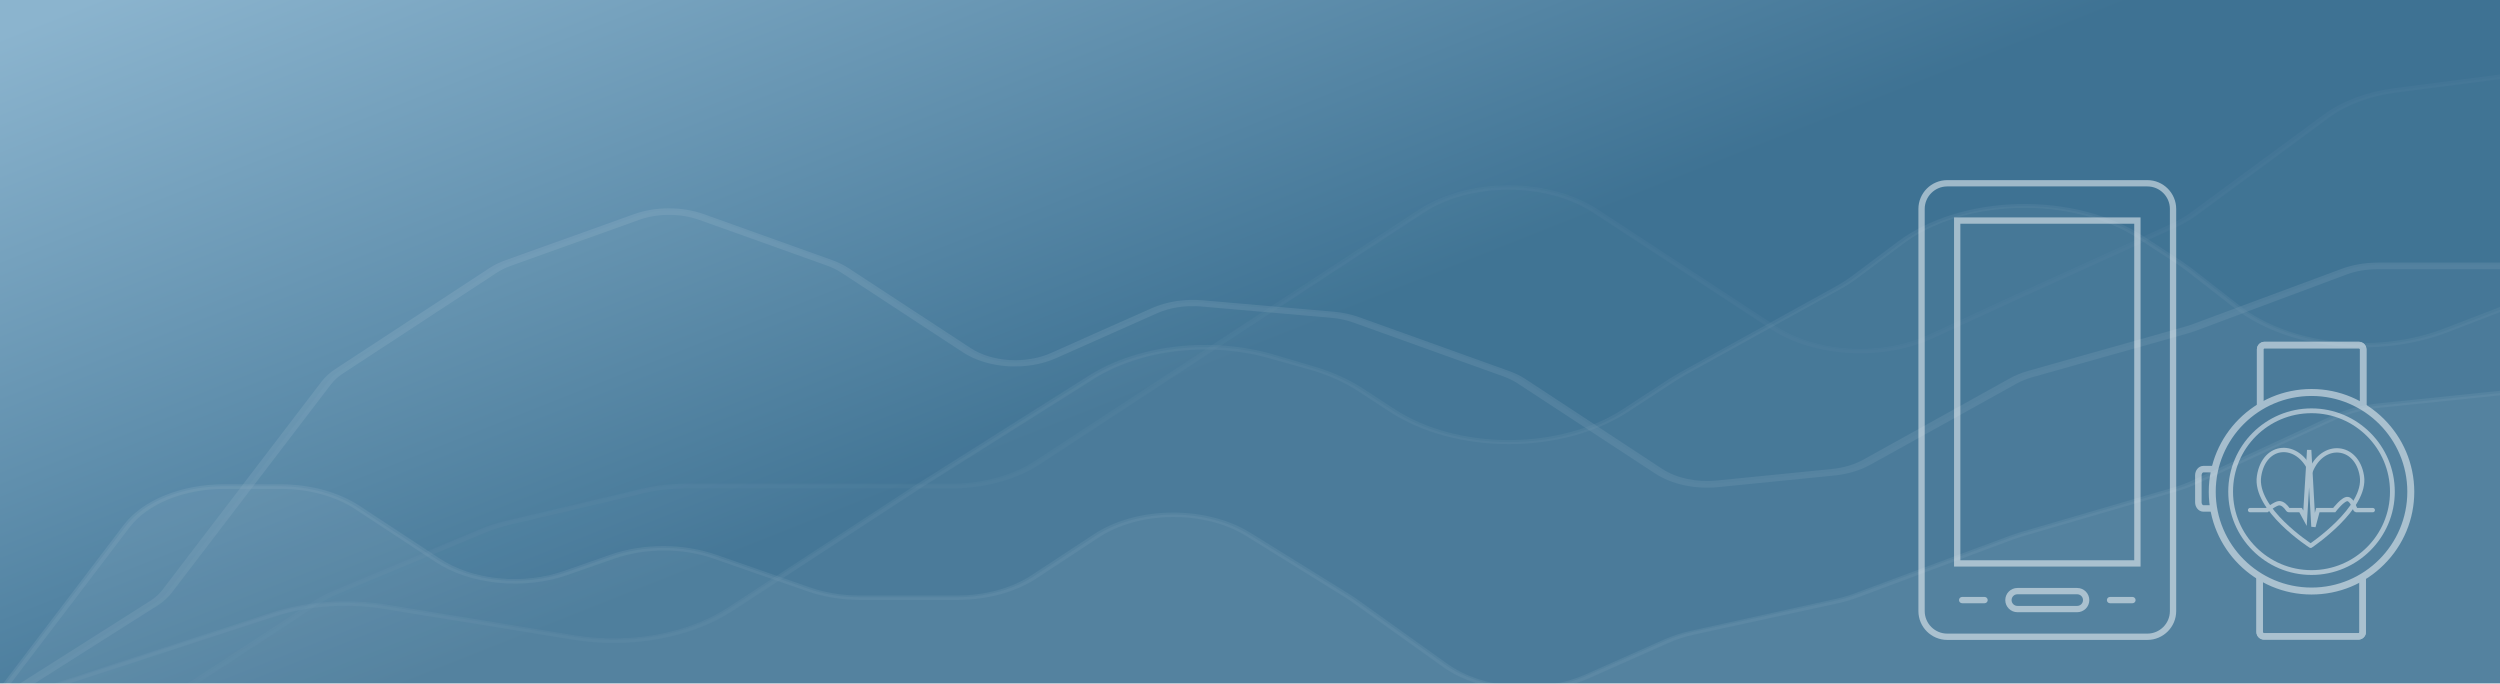
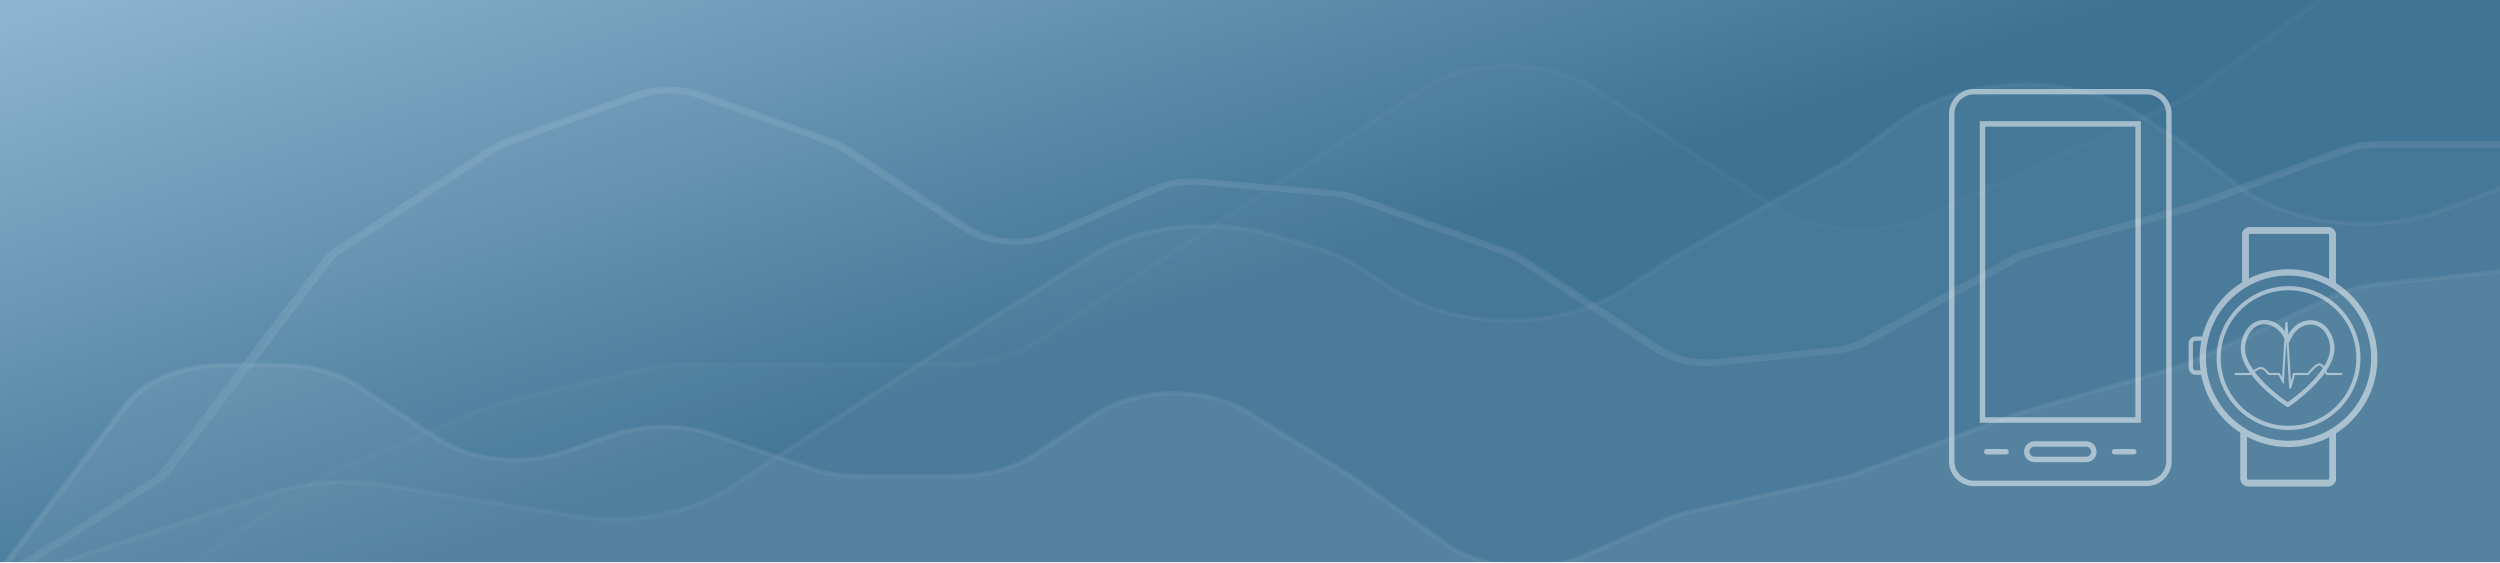
- <svg xmlns="http://www.w3.org/2000/svg" width="1152" height="315" viewBox="0 0 1152 315" fill="none">
-   <mask id="mask0" mask-type="alpha" maskUnits="userSpaceOnUse" x="0" y="0" width="1152" height="315">
-     <path fill-rule="evenodd" clip-rule="evenodd" d="M0 315L0 0L1152 0V315L0 315Z" fill="url(#paint0_linear)" />
+ <svg xmlns="http://www.w3.org/2000/svg" height="100%" width="100%" viewBox="0 0 1152 259" fill="none">
+   <mask id="mask0" mask-type="alpha" maskUnits="userSpaceOnUse">
+     <path fill-rule="evenodd" clip-rule="evenodd" d="M0 259L0 -56L1152 -56V259L0 259Z" fill="url(#paint0_linear)" />
  </mask>
  <g mask="url(#mask0)">
-     <path fill-rule="evenodd" clip-rule="evenodd" d="M0 315L0 0L1152 0V315L0 315Z" fill="url(#paint1_linear)" />
+     <path fill-rule="evenodd" clip-rule="evenodd" d="M0 259L0 0L1152 0V259L0 259Z" fill="url(#paint1_linear)" />
    <g opacity="0.25">
-       <path opacity="0.25" d="M1163 180L1096.56 186.874C1088.95 187.678 1081.72 189.614 1075.44 192.535L1011.15 222.255C1008.44 223.482 1005.55 224.532 1002.52 225.389L931.297 246.112L926.98 247.527L855.45 274.012C852.606 275.077 849.612 275.957 846.508 276.641L780.065 291.197C775.637 292.16 771.435 293.521 767.578 295.241L731.35 311.314C721.357 315.759 709.262 317.704 697.266 316.795C685.27 315.886 674.17 312.183 665.986 306.361L623.438 276.034L620.971 274.417L575.186 246.112C565.643 240.234 552.987 237.021 539.896 237.153C526.804 237.285 514.305 240.752 505.042 246.82L476.523 265.521C467.083 271.723 454.274 275.214 440.912 275.226H396.205C387.983 275.226 379.885 273.907 372.618 271.384L329.299 256.322C322.033 253.799 313.935 252.48 305.713 252.48C297.49 252.48 289.393 253.799 282.126 256.322L260.698 263.802C251.17 267.102 240.282 268.313 229.628 267.258C218.974 266.202 209.117 262.937 201.5 257.939L164.656 233.779C155.216 227.577 142.407 224.087 129.045 224.075H102.992C93.638 224.086 84.474 225.803 76.525 229.034C68.575 232.266 62.153 236.884 57.977 242.372L-6 326.275V375H1163V180Z" fill="white" />
-       <path opacity="0.15" d="M1163 138.549L1127.7 152.109C1112.22 158.05 1094.02 160.22 1076.31 158.234C1058.61 156.248 1042.57 150.233 1031.04 141.261L1009.3 124.387L1004.68 121.173L986.64 109.421C979.273 104.636 970.474 100.889 960.79 98.414C951.106 95.938 940.744 94.787 930.348 95.032C919.953 95.277 909.745 96.913 900.361 99.837C890.977 102.762 882.616 106.913 875.799 112.033L854.987 127.601C852.426 129.512 849.643 131.292 846.662 132.924L775.594 172.096L770.97 174.909L749.079 189.272C742.035 193.864 733.672 197.506 724.467 199.991C715.262 202.477 705.395 203.756 695.431 203.756C685.467 203.756 675.6 202.477 666.395 199.991C657.19 197.506 648.827 193.864 641.783 189.272L627.292 179.83C620.796 175.587 613.169 172.15 604.784 169.686L586.439 164.262C572.619 160.225 557.26 158.977 542.341 160.677C527.422 162.378 513.626 166.95 502.73 173.804L422.721 224.125L336.237 280.472C326.972 286.495 315.473 290.854 302.858 293.124C290.242 295.395 276.94 295.5 264.244 293.429L177.143 279.267C159.6 276.407 141.066 277.725 124.882 282.983L-6 325.57V378H1163V138.549Z" fill="white" />
-       <path opacity="0.2" d="M-5.513 327C-5.857 326.992 -6.187 326.909 -6.451 326.765C-6.714 326.62 -6.896 326.422 -6.967 326.202C-7.038 325.982 -6.994 325.753 -6.842 325.551C-6.69 325.349 -6.439 325.186 -6.129 325.088L124.646 282.431C141.144 277.046 160.047 275.69 177.941 278.608L264.97 292.794C277.396 294.789 290.399 294.661 302.728 292.423C315.056 290.186 326.296 285.913 335.364 280.017L421.777 223.576L501.721 173.172C512.805 166.143 526.87 161.454 542.088 159.713C557.306 157.973 572.974 159.262 587.055 163.413L605.385 168.846C613.938 171.359 621.716 174.871 628.336 179.209L642.816 188.666C656.755 197.715 675.61 202.795 695.264 202.795C714.918 202.795 733.773 197.715 747.713 188.666L769.74 174.279L774.515 171.462L845.524 132.225C848.447 130.621 851.176 128.872 853.688 126.994L874.483 111.4C881.439 106.165 889.97 101.922 899.546 98.934C909.121 95.946 919.536 94.277 930.142 94.032C940.748 93.786 951.317 94.969 961.192 97.507C971.068 100.045 980.038 103.884 987.543 108.784L1005.57 120.555L1010.19 123.875L1031.91 140.777C1043.2 149.605 1058.95 155.51 1076.31 157.428C1093.68 159.346 1111.53 157.152 1126.64 151.24L1161.91 137.658C1162.25 137.573 1162.63 137.57 1162.97 137.648C1163.31 137.727 1163.6 137.883 1163.79 138.088C1163.97 138.293 1164.04 138.534 1163.98 138.768C1163.92 139.003 1163.73 139.216 1163.45 139.368L1128.18 152.95C1112.42 159.072 1093.83 161.321 1075.76 159.293C1057.69 157.264 1041.32 151.091 1029.59 141.884L1007.88 124.982L1003.41 121.762L985.387 109.991C978.179 105.283 969.564 101.594 960.079 99.155C950.593 96.716 940.44 95.579 930.252 95.815C920.064 96.051 910.06 97.655 900.863 100.527C891.665 103.398 883.472 107.476 876.793 112.506L855.998 128.101C853.391 130.05 850.559 131.866 847.527 133.533L776.517 172.77L772.05 175.486L750.023 189.873C735.501 199.322 715.839 204.627 695.341 204.627C674.843 204.627 655.181 199.322 640.659 189.873L626.18 180.416C619.828 176.248 612.363 172.872 604.153 170.456L585.823 165.325C572.303 161.335 557.258 160.093 542.644 161.762C528.03 163.43 514.522 167.932 503.877 174.681L423.933 225.085L337.52 281.526C328.072 287.663 316.363 292.109 303.522 294.435C290.681 296.761 277.139 296.888 264.2 294.806L177.171 280.62C160.009 277.809 141.873 279.093 126.032 284.242L-4.743 326.899L-5.513 327Z" fill="white" />
-       <path opacity="0.1" d="M48.39 327H-6V324.981H48.39C55.634 324.988 62.809 324.056 69.499 322.237C76.19 320.418 82.265 317.749 87.372 314.384L144.227 277.142C147.221 275.198 150.527 273.472 154.088 271.995L221.421 243.836C225.051 242.316 228.927 241.064 232.977 240.102L295.841 225.266C302.209 223.738 308.936 222.952 315.718 222.944H438.057C445.301 222.951 452.475 222.019 459.166 220.2C465.857 218.381 471.931 215.712 477.039 212.347L653.922 96.584C664.867 89.441 679.688 85.43 695.138 85.43C710.589 85.43 725.409 89.441 736.354 96.584L818.17 150.176C827.376 156.205 839.54 159.907 852.511 160.627C865.482 161.347 878.423 159.04 889.047 154.112L927.875 136.147L1000.14 103.346C1003.76 101.693 1007.07 99.762 1010 97.593L1070.86 52.782C1079.35 46.55 1090.71 42.298 1103.22 40.67L1162.38 33L1163 35.019L1103.83 42.689C1091.98 44.239 1081.21 48.278 1073.17 54.195L1012.46 99.006C1009.35 101.292 1005.84 103.325 1001.99 105.062L929.724 137.863L890.896 155.727C879.678 160.94 866.005 163.385 852.299 162.627C838.594 161.87 825.739 157.96 816.013 151.589L734.197 97.997C723.828 91.224 709.782 87.42 695.138 87.42C680.494 87.42 666.448 91.224 656.079 97.997L479.196 213.861C473.788 217.426 467.354 220.253 460.265 222.176C453.176 224.099 445.575 225.081 437.903 225.064H315.564C309.157 225.05 302.796 225.767 296.766 227.183L234.21 241.918C230.376 242.829 226.707 244.014 223.27 245.451L155.937 273.609C152.539 275.029 149.388 276.688 146.539 278.555L89.683 315.797C84.276 319.362 77.841 322.189 70.752 324.112C63.664 326.035 56.062 327.017 48.39 327Z" fill="white" />
-       <path opacity="0.05" d="M-6 325.529H48.404C55.874 325.531 63.271 324.571 70.173 322.704C77.075 320.837 83.346 318.099 88.63 314.646L145.5 277.462C148.398 275.562 151.602 273.872 155.055 272.423L222.406 244.308C225.94 242.831 229.713 241.615 233.657 240.681L296.229 225.867C302.407 224.406 308.925 223.656 315.494 223.65H437.866C445.335 223.652 452.732 222.692 459.634 220.825C466.536 218.958 472.808 216.219 478.091 212.767L539.431 172.761L617.415 121.872L655.175 97.183C665.835 90.236 680.272 86.335 695.323 86.335C710.374 86.335 724.811 90.236 735.471 97.183L773.231 121.872L817.309 150.692C826.793 156.864 839.302 160.652 852.635 161.389C865.969 162.127 879.273 159.766 890.208 154.723L929.046 136.786L1001.33 104.036C1005.06 102.359 1008.48 100.397 1011.5 98.191L1072.22 53.449C1080.5 47.363 1091.6 43.221 1103.82 41.659L1163 34V374H-6V325.529Z" fill="white" />
-       <path opacity="0.35" d="M-5.719 327.998C-6.181 327.994 -6.631 327.899 -7.01 327.726C-7.389 327.553 -7.68 327.31 -7.846 327.028C-8.012 326.745 -8.045 326.437 -7.94 326.142C-7.836 325.847 -7.599 325.58 -7.26 325.374L69.463 276.733C71.654 275.285 73.475 273.616 74.855 271.788L148.189 175.819C149.808 173.691 151.941 171.749 154.505 170.067L225.528 123.545C227.812 122.067 230.405 120.809 233.231 119.811L292.083 98.72C297.04 96.936 302.604 96 308.26 96C313.915 96 319.48 96.936 324.436 98.72L383.288 119.811C386.114 120.809 388.708 122.067 390.991 123.545L447.224 160.379C452.01 163.525 458.323 165.479 465.073 165.903C471.823 166.326 478.587 165.194 484.199 162.7L530.726 142.012C537.584 138.957 545.921 137.664 554.143 138.379L614.381 143.627C618.541 143.975 622.565 144.831 626.244 146.15L695.11 170.874C697.936 171.872 700.53 173.129 702.813 174.608L765.979 216.084C769.216 218.187 773.158 219.765 777.491 220.694C781.824 221.622 786.428 221.875 790.937 221.432L844.396 216.084C849.691 215.529 854.649 214.027 858.724 211.744L926.203 174.305C928.753 172.893 931.609 171.737 934.677 170.874L1006.62 150.59L1009.55 149.682L1078.88 123.949C1083.95 122.051 1089.68 121.043 1095.52 121.022H1162.69C1163.3 121.022 1163.89 121.182 1164.32 121.465C1164.76 121.749 1165 122.134 1165 122.536C1165 122.937 1164.76 123.322 1164.32 123.606C1163.89 123.89 1163.3 124.049 1162.69 124.049H1095.52C1090.44 124.048 1085.44 124.918 1081.04 126.572L1011.86 152.406L1008.47 153.517L936.526 173.8C933.906 174.538 931.467 175.524 929.285 176.727L861.805 214.166C857.059 216.785 851.302 218.497 845.167 219.111L791.707 224.46C786.469 224.971 781.12 224.672 776.09 223.586C771.06 222.499 766.489 220.655 762.743 218.203L699.27 176.626C697.307 175.349 695.076 174.262 692.645 173.397L623.779 148.673C620.63 147.525 617.182 146.772 613.611 146.453L553.373 141.205C546.287 140.59 539.104 141.703 533.191 144.333L486.664 165.021C480.174 167.916 472.346 169.238 464.528 168.76C456.71 168.281 449.392 166.031 443.834 162.397L387.602 125.563C385.639 124.286 383.408 123.199 380.977 122.334L322.279 101.344C318.007 99.807 313.211 99.001 308.337 99.001C303.462 99.001 298.667 99.807 294.394 101.344L235.542 122.435C233.111 123.3 230.88 124.387 228.918 125.664L157.895 172.186C155.706 173.635 153.885 175.304 152.503 177.131L79.169 273.1C77.549 275.228 75.416 277.17 72.852 278.852L-3.871 327.493C-4.101 327.663 -4.387 327.796 -4.707 327.884C-5.027 327.971 -5.373 328.01 -5.719 327.998Z" fill="white" />
-       <path opacity="0.1" d="M1095.83 122.069C1090.38 122.076 1085.01 123.017 1080.28 124.797L1011.26 150.565L1008.18 151.576L936.24 171.887C933.391 172.704 930.744 173.794 928.383 175.121L860.91 212.611C856.478 215.074 851.092 216.683 845.351 217.259L791.896 222.615C787.028 223.108 782.053 222.843 777.37 221.842C772.687 220.842 768.428 219.133 764.937 216.855L701.469 175.222C699.375 173.828 696.989 172.637 694.383 171.685L625.523 146.927C622.126 145.718 618.418 144.93 614.585 144.603L554.352 139.45C546.715 138.811 538.985 140.033 532.631 142.885L485.954 163.5C479.913 166.205 472.622 167.442 465.339 166.999C458.056 166.557 451.237 164.461 446.056 161.075L389.828 124.191C387.733 122.797 385.348 121.607 382.741 120.654L323.895 99.534C319.267 97.872 314.075 97 308.798 97C303.521 97 298.329 97.872 293.701 99.534L234.854 120.654C232.248 121.607 229.862 122.797 227.768 124.191L156.751 170.776C154.375 172.343 152.398 174.152 150.898 176.131L77.57 272.231C76.069 274.211 74.093 276.019 71.716 277.587L-5 326.293V375H1163V122.069H1095.83Z" fill="white" />
-       <path opacity="0.3" d="M-4.227 327L-7 326.088L56.93 242.009C61.215 236.335 67.828 231.564 76.023 228.234C84.218 224.904 93.666 223.149 103.299 223.167H129.179C135.995 223.164 142.744 224.048 149.036 225.77C155.329 227.491 161.041 230.015 165.843 233.196L202.66 257.407C210.013 262.28 219.561 265.464 229.884 266.486C240.208 267.508 250.757 266.313 259.966 263.079L281.379 255.583C288.856 252.984 297.185 251.625 305.642 251.625C314.099 251.625 322.428 252.984 329.905 255.583L373.192 270.677C380.217 273.124 388.042 274.411 395.991 274.425H440.974C447.387 274.432 453.738 273.603 459.661 271.986C465.584 270.369 470.961 267.996 475.481 265.004L503.98 246.264C513.484 239.95 526.375 236.339 539.884 236.207C553.392 236.074 566.441 239.43 576.228 245.554L621.981 273.919L624.6 275.641L667.117 306.031C675.07 311.658 685.81 315.237 697.413 316.128C709.015 317.019 720.721 315.163 730.431 310.893L766.633 294.786C770.584 293.022 774.886 291.624 779.419 290.633L846.122 275.945C849.115 275.285 852.004 274.437 854.748 273.412L926.227 246.871L930.695 245.352L1001.86 224.585C1004.79 223.72 1007.57 222.668 1010.18 221.445L1074.42 191.663C1080.9 188.681 1088.33 186.707 1096.14 185.888L1162.54 179L1163 181.026L1096.6 187.914C1089.23 188.691 1082.23 190.561 1076.12 193.385L1011.88 223.167C1009.12 224.432 1006.18 225.518 1003.1 226.409L931.927 247.175L927.614 248.593L856.289 275.235C853.351 276.343 850.255 277.259 847.046 277.971L780.497 292.457C776.234 293.403 772.191 294.733 768.481 296.407L732.28 312.514C721.958 317.058 709.51 319.035 697.172 318.088C684.834 317.141 673.414 313.333 664.961 307.348L622.443 276.958L619.978 275.337L574.226 246.973C564.996 241.244 552.729 238.112 540.039 238.244C527.349 238.377 515.239 241.763 506.29 247.682L477.791 266.422C472.99 269.603 467.278 272.127 460.985 273.848C454.692 275.57 447.943 276.454 441.128 276.451H396.454C387.972 276.457 379.617 275.101 372.114 272.5L328.826 257.407C321.78 254.95 313.926 253.665 305.95 253.665C297.974 253.665 290.12 254.95 283.074 257.407L261.661 264.903C251.87 268.358 240.643 269.643 229.652 268.566C218.661 267.49 208.492 264.109 200.658 258.926L163.84 234.715C159.32 231.723 153.944 229.35 148.021 227.733C142.098 226.116 135.746 225.287 129.333 225.294H103.453C94.368 225.26 85.451 226.903 77.716 230.037C69.982 233.171 63.741 237.67 59.703 243.022L-4.227 327Z" fill="white" />
+       <path opacity="0.25" d="M1163 124L1096.56 130.874C1088.95 131.678 1081.72 133.614 1075.44 136.535L1011.15 166.255C1008.44 167.482 1005.55 168.532 1002.52 169.389L931.297 190.112L926.98 191.527L855.45 218.012C852.606 219.077 849.612 219.957 846.508 220.641L780.065 235.197C775.637 236.16 771.435 237.521 767.578 239.241L731.35 255.314C721.357 259.759 709.262 261.704 697.266 260.795C685.27 259.886 674.17 256.183 665.986 250.361L623.438 220.034L620.971 218.417L575.186 190.112C565.643 184.234 552.987 181.021 539.896 181.153C526.804 181.285 514.305 184.752 505.042 190.82L476.523 209.521C467.083 215.723 454.274 219.214 440.912 219.226H396.205C387.983 219.226 379.885 217.907 372.618 215.384L329.299 200.322C322.033 197.799 313.935 196.48 305.713 196.48C297.49 196.48 289.393 197.799 282.126 200.322L260.698 207.802C251.17 211.102 240.282 212.313 229.628 211.258C218.974 210.202 209.117 206.937 201.5 201.939L164.656 177.779C155.216 171.577 142.407 168.087 129.045 168.075H102.992C93.638 168.086 84.474 169.803 76.525 173.034C68.575 176.266 62.153 180.884 57.977 186.372L-6 270.275V319H1163V124Z" fill="white" />
+       <path opacity="0.15" d="M1163 82.549L1127.7 96.109C1112.22 102.05 1094.02 104.22 1076.31 102.234C1058.61 100.248 1042.57 94.233 1031.04 85.261L1009.3 68.387L1004.68 65.173L986.64 53.421C979.273 48.636 970.474 44.889 960.79 42.414C951.106 39.938 940.744 38.787 930.348 39.032C919.953 39.277 909.745 40.913 900.361 43.837C890.977 46.762 882.616 50.913 875.799 56.033L854.987 71.601C852.426 73.512 849.643 75.292 846.662 76.924L775.594 116.096L770.97 118.909L749.079 133.272C742.035 137.864 733.672 141.506 724.467 143.991C715.262 146.477 705.395 147.756 695.431 147.756C685.467 147.756 675.6 146.477 666.395 143.991C657.19 141.506 648.827 137.864 641.783 133.272L627.292 123.83C620.796 119.587 613.169 116.15 604.784 113.686L586.439 108.262C572.619 104.225 557.26 102.977 542.341 104.677C527.422 106.378 513.626 110.95 502.73 117.804L422.721 168.125L336.237 224.472C326.972 230.495 315.473 234.854 302.858 237.124C290.242 239.395 276.94 239.5 264.244 237.429L177.143 223.267C159.6 220.407 141.066 221.725 124.882 226.983L-6 269.57V322H1163V82.549Z" fill="white" />
+       <path opacity="0.2" d="M-5.513 271C-5.857 270.992 -6.187 270.909 -6.451 270.765C-6.714 270.62 -6.896 270.422 -6.967 270.202C-7.038 269.982 -6.994 269.753 -6.842 269.551C-6.69 269.349 -6.439 269.186 -6.129 269.088L124.646 226.431C141.144 221.046 160.047 219.69 177.941 222.608L264.97 236.794C277.396 238.789 290.399 238.661 302.728 236.423C315.056 234.186 326.296 229.913 335.364 224.017L421.777 167.576L501.721 117.172C512.805 110.143 526.87 105.454 542.088 103.713C557.306 101.973 572.974 103.262 587.055 107.413L605.385 112.846C613.938 115.359 621.716 118.871 628.336 123.209L642.816 132.666C656.755 141.715 675.61 146.795 695.264 146.795C714.918 146.795 733.773 141.715 747.713 132.666L769.74 118.279L774.515 115.462L845.524 76.225C848.447 74.621 851.176 72.872 853.688 70.994L874.483 55.4C881.439 50.165 889.97 45.922 899.546 42.934C909.121 39.946 919.536 38.277 930.142 38.032C940.748 37.786 951.317 38.969 961.192 41.507C971.068 44.045 980.038 47.884 987.543 52.784L1005.57 64.555L1010.19 67.875L1031.91 84.777C1043.2 93.605 1058.95 99.51 1076.31 101.428C1093.68 103.346 1111.53 101.152 1126.64 95.24L1161.91 81.658C1162.25 81.573 1162.63 81.57 1162.97 81.648C1163.31 81.727 1163.6 81.883 1163.79 82.088C1163.97 82.293 1164.04 82.534 1163.98 82.769C1163.92 83.003 1163.73 83.216 1163.45 83.368L1128.18 96.95C1112.42 103.072 1093.83 105.321 1075.76 103.293C1057.69 101.264 1041.32 95.091 1029.59 85.884L1007.88 68.982L1003.41 65.762L985.387 53.991C978.179 49.283 969.564 45.594 960.079 43.155C950.593 40.716 940.44 39.579 930.252 39.815C920.064 40.051 910.06 41.655 900.863 44.527C891.665 47.398 883.472 51.476 876.793 56.507L855.998 72.1C853.391 74.05 850.559 75.866 847.527 77.533L776.517 116.77L772.05 119.486L750.023 133.873C735.501 143.322 715.839 148.627 695.341 148.627C674.843 148.627 655.181 143.322 640.659 133.873L626.18 124.416C619.828 120.248 612.363 116.872 604.153 114.456L585.823 109.325C572.303 105.335 557.258 104.093 542.644 105.762C528.03 107.43 514.522 111.932 503.877 118.681L423.933 169.085L337.52 225.526C328.072 231.663 316.363 236.109 303.522 238.435C290.681 240.761 277.139 240.888 264.2 238.806L177.171 224.62C160.009 221.809 141.873 223.093 126.032 228.242L-4.743 270.899L-5.513 271Z" fill="white" />
+       <path opacity="0.1" d="M48.39 271H-6V268.981H48.39C55.634 268.988 62.809 268.056 69.499 266.237C76.19 264.418 82.265 261.749 87.372 258.384L144.227 221.142C147.221 219.198 150.527 217.472 154.088 215.995L221.421 187.836C225.051 186.316 228.927 185.064 232.977 184.102L295.841 169.266C302.209 167.738 308.936 166.952 315.718 166.944H438.057C445.301 166.951 452.475 166.019 459.166 164.2C465.857 162.381 471.931 159.712 477.039 156.347L653.922 40.584C664.867 33.441 679.688 29.43 695.138 29.43C710.589 29.43 725.409 33.441 736.354 40.584L818.17 94.176C827.376 100.205 839.54 103.907 852.511 104.627C865.482 105.347 878.423 103.04 889.047 98.112L927.875 80.147L1000.14 47.346C1003.76 45.693 1007.07 43.762 1010 41.593L1070.86 -3.218C1079.35 -9.45 1090.71 -13.702 1103.22 -15.33L1162.38 -23L1163 -20.982L1103.83 -13.311C1091.98 -11.761 1081.21 -7.722 1073.17 -1.805L1012.46 43.006C1009.35 45.292 1005.84 47.325 1001.99 49.062L929.724 81.863L890.896 99.727C879.678 104.94 866.005 107.385 852.299 106.627C838.594 105.87 825.739 101.96 816.013 95.589L734.197 41.997C723.828 35.224 709.782 31.42 695.138 31.42C680.494 31.42 666.448 35.224 656.079 41.997L479.196 157.861C473.788 161.426 467.354 164.253 460.265 166.176C453.176 168.099 445.575 169.081 437.903 169.064H315.564C309.157 169.05 302.796 169.767 296.766 171.183L234.21 185.918C230.376 186.829 226.707 188.014 223.27 189.451L155.937 217.609C152.539 219.029 149.388 220.688 146.539 222.555L89.683 259.797C84.276 263.362 77.841 266.189 70.752 268.112C63.664 270.035 56.062 271.017 48.39 271Z" fill="white" />
+       <path opacity="0.05" d="M-6 269.529H48.404C55.874 269.531 63.271 268.571 70.173 266.704C77.075 264.837 83.346 262.099 88.63 258.646L145.5 221.462C148.398 219.562 151.602 217.872 155.055 216.423L222.406 188.308C225.94 186.831 229.713 185.615 233.657 184.681L296.229 169.867C302.407 168.406 308.925 167.656 315.494 167.65H437.866C445.335 167.652 452.732 166.692 459.634 164.825C466.536 162.958 472.808 160.219 478.091 156.767L539.431 116.761L617.415 65.872L655.175 41.183C665.835 34.236 680.272 30.335 695.323 30.335C710.374 30.335 724.811 34.236 735.471 41.183L773.231 65.872L817.309 94.692C826.793 100.864 839.302 104.652 852.635 105.389C865.969 106.127 879.273 103.766 890.208 98.723L929.046 80.786L1001.33 48.036C1005.06 46.359 1008.48 44.397 1011.5 42.191L1072.22 -2.551C1080.5 -8.637 1091.6 -12.779 1103.82 -14.341L1163 -22V318H-6V269.529Z" fill="white" />
+       <path opacity="0.35" d="M-5.719 271.998C-6.181 271.994 -6.631 271.899 -7.01 271.726C-7.389 271.553 -7.68 271.31 -7.846 271.028C-8.012 270.745 -8.045 270.437 -7.94 270.142C-7.836 269.847 -7.599 269.58 -7.26 269.374L69.463 220.733C71.654 219.285 73.475 217.616 74.855 215.788L148.189 119.819C149.808 117.691 151.941 115.749 154.505 114.067L225.528 67.545C227.812 66.067 230.405 64.809 233.231 63.811L292.083 42.72C297.04 40.936 302.604 40 308.26 40C313.915 40 319.48 40.936 324.436 42.72L383.288 63.811C386.114 64.809 388.708 66.067 390.991 67.545L447.224 104.379C452.01 107.525 458.323 109.479 465.073 109.903C471.823 110.326 478.587 109.194 484.199 106.7L530.726 86.012C537.584 82.957 545.921 81.664 554.143 82.379L614.381 87.627C618.541 87.975 622.565 88.831 626.244 90.15L695.11 114.874C697.936 115.872 700.53 117.129 702.813 118.608L765.979 160.084C769.216 162.187 773.158 163.765 777.491 164.694C781.824 165.622 786.428 165.875 790.937 165.432L844.396 160.084C849.691 159.529 854.649 158.027 858.724 155.744L926.203 118.305C928.753 116.893 931.609 115.737 934.677 114.874L1006.62 94.59L1009.55 93.682L1078.88 67.949C1083.95 66.051 1089.68 65.043 1095.52 65.022H1162.69C1163.3 65.022 1163.89 65.181 1164.32 65.465C1164.76 65.749 1165 66.134 1165 66.536C1165 66.937 1164.76 67.322 1164.32 67.606C1163.89 67.89 1163.3 68.049 1162.69 68.049H1095.52C1090.44 68.049 1085.44 68.918 1081.04 70.572L1011.86 96.406L1008.47 97.516L936.526 117.8C933.906 118.538 931.467 119.524 929.285 120.727L861.805 158.166C857.059 160.785 851.302 162.497 845.167 163.111L791.707 168.46C786.469 168.971 781.12 168.672 776.09 167.586C771.06 166.499 766.489 164.655 762.743 162.203L699.27 120.626C697.307 119.349 695.076 118.262 692.645 117.397L623.779 92.673C620.63 91.525 617.182 90.772 613.611 90.453L553.373 85.205C546.287 84.59 539.104 85.703 533.191 88.333L486.664 109.021C480.174 111.916 472.346 113.238 464.528 112.76C456.71 112.281 449.392 110.031 443.834 106.397L387.602 69.563C385.639 68.286 383.408 67.199 380.977 66.334L322.279 45.344C318.007 43.807 313.211 43.001 308.337 43.001C303.462 43.001 298.667 43.807 294.394 45.344L235.542 66.435C233.111 67.3 230.88 68.387 228.918 69.664L157.895 116.186C155.706 117.635 153.885 119.304 152.503 121.131L79.169 217.1C77.549 219.228 75.416 221.17 72.852 222.852L-3.871 271.493C-4.101 271.663 -4.387 271.796 -4.707 271.884C-5.027 271.971 -5.373 272.01 -5.719 271.998Z" fill="white" />
+       <path opacity="0.1" d="M1095.83 66.069C1090.38 66.076 1085.01 67.017 1080.28 68.797L1011.26 94.565L1008.18 95.576L936.24 115.887C933.391 116.704 930.744 117.794 928.383 119.121L860.91 156.611C856.478 159.074 851.092 160.683 845.351 161.259L791.896 166.615C787.028 167.108 782.053 166.843 777.37 165.842C772.687 164.842 768.428 163.133 764.937 160.855L701.469 119.222C699.375 117.828 696.989 116.637 694.383 115.685L625.523 90.927C622.126 89.718 618.418 88.93 614.585 88.603L554.352 83.45C546.715 82.811 538.985 84.034 532.631 86.885L485.954 107.5C479.913 110.205 472.622 111.442 465.339 110.999C458.056 110.557 451.237 108.461 446.056 105.075L389.828 68.191C387.733 66.797 385.348 65.606 382.741 64.654L323.895 43.535C319.267 41.872 314.075 41 308.798 41C303.521 41 298.329 41.872 293.701 43.535L234.854 64.654C232.248 65.606 229.862 66.797 227.768 68.191L156.751 114.776C154.375 116.343 152.398 118.152 150.898 120.131L77.57 216.231C76.069 218.211 74.093 220.019 71.716 221.587L-5 270.293V319H1163V66.069H1095.83Z" fill="white" />
+       <path opacity="0.3" d="M-4.227 271L-7 270.088L56.93 186.009C61.215 180.335 67.828 175.564 76.023 172.234C84.218 168.904 93.666 167.149 103.299 167.167H129.179C135.995 167.164 142.744 168.048 149.036 169.77C155.329 171.491 161.041 174.015 165.843 177.196L202.66 201.407C210.013 206.28 219.561 209.464 229.884 210.486C240.208 211.508 250.757 210.313 259.966 207.079L281.379 199.583C288.856 196.984 297.185 195.625 305.642 195.625C314.099 195.625 322.428 196.984 329.905 199.583L373.192 214.677C380.217 217.124 388.042 218.411 395.991 218.425H440.974C447.387 218.432 453.738 217.603 459.661 215.986C465.584 214.369 470.961 211.996 475.481 209.004L503.98 190.264C513.484 183.95 526.375 180.339 539.884 180.207C553.392 180.074 566.441 183.43 576.228 189.554L621.981 217.919L624.6 219.641L667.117 250.031C675.07 255.658 685.81 259.237 697.413 260.128C709.015 261.019 720.721 259.163 730.431 254.893L766.633 238.786C770.584 237.022 774.886 235.624 779.419 234.633L846.122 219.945C849.115 219.285 852.004 218.437 854.748 217.412L926.227 190.871L930.695 189.352L1001.86 168.585C1004.79 167.72 1007.57 166.668 1010.18 165.445L1074.42 135.663C1080.9 132.681 1088.33 130.707 1096.14 129.888L1162.54 123L1163 125.026L1096.6 131.914C1089.23 132.691 1082.23 134.561 1076.12 137.385L1011.88 167.167C1009.12 168.432 1006.18 169.518 1003.1 170.409L931.927 191.175L927.614 192.593L856.289 219.235C853.351 220.343 850.255 221.259 847.046 221.971L780.497 236.457C776.234 237.403 772.191 238.733 768.481 240.407L732.28 256.514C721.958 261.058 709.51 263.035 697.172 262.088C684.834 261.141 673.414 257.333 664.961 251.348L622.443 220.958L619.978 219.337L574.226 190.973C564.996 185.244 552.729 182.112 540.039 182.244C527.349 182.377 515.239 185.763 506.29 191.682L477.791 210.422C472.99 213.603 467.278 216.127 460.985 217.848C454.692 219.57 447.943 220.454 441.128 220.451H396.454C387.972 220.457 379.617 219.101 372.114 216.5L328.826 201.407C321.78 198.95 313.926 197.665 305.95 197.665C297.974 197.665 290.12 198.95 283.074 201.407L261.661 208.903C251.87 212.358 240.643 213.643 229.652 212.566C218.661 211.49 208.492 208.109 200.658 202.926L163.84 178.715C159.32 175.723 153.944 173.35 148.021 171.733C142.098 170.116 135.746 169.287 129.333 169.294H103.453C94.368 169.26 85.451 170.903 77.716 174.037C69.982 177.171 63.741 181.67 59.703 187.022L-4.227 271Z" fill="white" />
    </g>
    <g opacity="0.5">
-       <path d="M989.503 294.874H897.288C889.96 294.874 884 288.911 884 281.583V96.29C884 88.963 889.96 83 897.288 83H989.503C996.83 83 1002.79 88.963 1002.79 96.29V281.583C1002.79 288.911 996.83 294.874 989.503 294.874ZM897.288 85.907C891.563 85.907 886.907 90.565 886.907 96.29V281.583C886.907 287.308 891.563 291.967 897.288 291.967H989.503C995.227 291.967 999.886 287.309 999.886 281.583V96.29C999.886 90.565 995.227 85.907 989.503 85.907H897.288Z" fill="white" />
-       <path d="M986.365 261.074H900.426V100.186H986.365V261.074ZM903.332 258.167H983.457V103.095H903.332V258.167Z" fill="white" />
-       <path d="M957.173 282.107H929.621C926.536 282.107 924.032 279.601 924.032 276.522C924.032 273.44 926.537 270.934 929.621 270.934H957.173C960.252 270.934 962.759 273.44 962.759 276.522C962.759 279.601 960.252 282.107 957.173 282.107ZM929.62 273.843C928.14 273.843 926.939 275.044 926.939 276.522C926.939 277.998 928.14 279.2 929.62 279.2H957.172C958.648 279.2 959.851 277.998 959.851 276.522C959.851 275.044 958.648 273.843 957.172 273.843H929.62Z" fill="white" />
-       <path d="M982.63 275.066H972.31C971.507 275.066 970.856 275.717 970.856 276.521C970.856 277.324 971.507 277.975 972.31 277.975H982.63C983.433 277.975 984.084 277.324 984.084 276.521C984.084 275.717 983.433 275.066 982.63 275.066Z" fill="white" />
-       <path d="M914.48 275.066H904.163C903.36 275.066 902.709 275.717 902.709 276.521C902.709 277.324 903.36 277.975 904.163 277.975H914.48C915.283 277.975 915.935 277.324 915.935 276.521C915.935 275.717 915.283 275.066 914.48 275.066Z" fill="white" />
+       <path d="M989.217 224H909.569C903.24 224 898.092 218.85 898.092 212.521V52.479C898.092 46.15 903.24 41 909.569 41H989.217C995.545 41 1000.7 46.15 1000.7 52.479V212.521C1000.7 218.85 995.545 224 989.217 224ZM909.569 43.511C904.624 43.511 900.603 47.534 900.603 52.479V212.521C900.603 217.465 904.624 221.489 909.569 221.489H989.217C994.161 221.489 998.185 217.466 998.185 212.521V52.479C998.185 47.534 994.161 43.511 989.217 43.511H909.569Z" fill="white" />
+       <path d="M986.507 194.806H912.279V55.844H986.507V194.806ZM914.789 192.295H983.995V58.356H914.789V192.295Z" fill="white" />
+       <path d="M961.294 212.973H937.496C934.831 212.973 932.669 210.809 932.669 208.149C932.669 205.487 934.832 203.323 937.496 203.323H961.294C963.952 203.323 966.118 205.487 966.118 208.149C966.118 210.809 963.952 212.973 961.294 212.973ZM937.495 205.835C936.217 205.835 935.179 206.872 935.179 208.149C935.179 209.424 936.217 210.462 937.495 210.462H961.293C962.567 210.462 963.607 209.424 963.607 208.149C963.607 206.872 962.567 205.835 961.293 205.835H937.495Z" fill="white" />
+       <path d="M983.281 206.892H974.367C973.673 206.892 973.111 207.454 973.111 208.148C973.111 208.842 973.673 209.404 974.367 209.404H983.281C983.975 209.404 984.537 208.842 984.537 208.148C984.537 207.454 983.975 206.892 983.281 206.892Z" fill="white" />
+       <path d="M924.418 206.892H915.508C914.814 206.892 914.251 207.454 914.251 208.148C914.251 208.842 914.814 209.404 915.508 209.404H924.418C925.112 209.404 925.674 208.842 925.674 208.148C925.674 207.454 925.112 206.892 924.418 206.892Z" fill="white" />
    </g>
    <g opacity="0.5">
-       <path d="M1019.39 234.287H1015.31C1014.05 234.287 1013 232.997 1013 231.441V219.03C1013 217.473 1014.05 216.183 1015.31 216.183H1020.19" stroke="white" stroke-width="3" stroke-miterlimit="10" stroke-linecap="round" stroke-linejoin="round" />
-       <path d="M1088.95 188.144L1088.95 161C1088.95 159.895 1088.05 159 1086.95 159L1043.48 159C1042.38 159 1041.48 159.895 1041.48 161L1041.48 187.923" stroke="white" stroke-width="3" />
-       <path d="M1088.95 188.144L1088.95 161C1088.95 159.895 1088.05 159 1086.95 159L1043.48 159C1042.38 159 1041.48 159.895 1041.48 161L1041.48 187.923" stroke="white" stroke-width="3" />
-       <path d="M1041.26 265.197V291.237C1041.26 292.342 1042.16 293.237 1043.26 293.237H1086.73C1087.83 293.237 1088.73 292.342 1088.73 291.237V265.524" stroke="white" stroke-width="3" />
-       <path d="M1041.26 265.197V291.237C1041.26 292.342 1042.16 293.237 1043.26 293.237H1086.73C1087.83 293.237 1088.73 292.342 1088.73 291.237V265.524" stroke="white" stroke-width="3" />
-       <path d="M1065.15 181.961C1089.79 181.961 1109.79 201.964 1109.79 226.604C1109.79 251.244 1089.79 271.247 1065.15 271.247C1040.51 271.247 1020.51 251.244 1020.51 226.604C1020.51 201.92 1040.47 181.961 1065.15 181.961ZM1065.15 179.753C1039.32 179.753 1018.3 200.772 1018.3 226.604C1018.3 252.436 1039.32 273.455 1065.15 273.455C1077.65 273.455 1089.44 268.597 1098.27 259.722C1107.1 250.89 1112 239.1 1112 226.604C1111.96 200.772 1090.94 179.753 1065.15 179.753Z" fill="white" />
-       <path d="M1065.15 181.961C1089.79 181.961 1109.79 201.964 1109.79 226.604C1109.79 251.244 1089.79 271.247 1065.15 271.247C1040.51 271.247 1020.51 251.244 1020.51 226.604C1020.51 201.92 1040.47 181.961 1065.15 181.961ZM1065.15 179.753C1039.32 179.753 1018.3 200.772 1018.3 226.604C1018.3 252.436 1039.32 273.455 1065.15 273.455C1077.65 273.455 1089.44 268.597 1098.27 259.722C1107.1 250.89 1112 239.1 1112 226.604C1111.96 200.772 1090.94 179.753 1065.15 179.753Z" stroke="white" />
-       <path d="M1065.15 190.396C1085.11 190.396 1101.31 206.601 1101.31 226.56C1101.31 246.564 1085.11 262.725 1065.15 262.725C1045.19 262.725 1028.98 246.519 1028.98 226.56C1028.94 206.601 1045.15 190.396 1065.15 190.396ZM1065.15 188.188C1044 188.188 1026.78 205.409 1026.78 226.56C1026.78 247.712 1044 264.933 1065.15 264.933C1086.3 264.933 1103.52 247.712 1103.52 226.56C1103.52 205.409 1086.3 188.188 1065.15 188.188Z" fill="white" />
-       <path fill-rule="evenodd" clip-rule="evenodd" d="M1088.36 219.362C1086.03 204.574 1070.23 203.44 1064.74 217.123C1058.92 203.44 1043.39 204.075 1040.98 219.362C1038.56 234.65 1064.74 251.509 1064.74 251.509C1064.74 251.509 1090.69 234.151 1088.36 219.362Z" stroke="white" stroke-width="2" stroke-linejoin="round" />
-       <path d="M1036.84 235.059H1044.57C1044.57 235.059 1048.59 231.895 1050.22 231.875C1051.84 231.855 1053.23 233.248 1054.33 234.871C1054.37 234.93 1054.53 235.059 1054.63 235.059C1057.44 235.059 1060.12 235.059 1060.12 235.059L1062.15 238.806L1064.07 207.352L1066.03 242.678L1068.06 235.059H1075.61C1075.61 235.059 1079.77 229.595 1081.89 229.966C1084.01 230.338 1085.32 235.059 1085.58 235.059C1090.13 235.059 1093.37 235.059 1093.37 235.059" stroke="white" stroke-width="2" stroke-linecap="round" />
+       <path d="M1015.03 171.671H1011.51C1010.42 171.671 1009.51 170.557 1009.51 169.212V158.493C1009.51 157.148 1010.42 156.034 1011.51 156.034H1015.72" stroke="white" stroke-width="2" stroke-miterlimit="10" stroke-linecap="round" stroke-linejoin="round" />
+       <path d="M1074.82 131.247L1074.82 108.178C1074.82 107.074 1073.93 106.178 1072.82 106.178L1036.71 106.178C1035.61 106.178 1034.71 107.074 1034.71 108.178L1034.71 131.057" stroke="white" stroke-width="3" />
+       <path d="M1074.82 131.247L1074.82 108.178C1074.82 107.074 1073.93 106.178 1072.82 106.178L1036.71 106.178C1035.61 106.178 1034.71 107.074 1034.71 108.178L1034.71 131.057" stroke="white" stroke-width="3" />
+       <path d="M1033.92 198.369V220.588C1033.92 221.692 1034.82 222.588 1035.92 222.588H1072.92C1074.03 222.588 1074.92 221.692 1074.92 220.588V198.652" stroke="white" stroke-width="3" />
+       <path d="M1033.92 198.369V220.588C1033.92 221.692 1034.82 222.588 1035.92 222.588H1072.92C1074.03 222.588 1074.92 221.692 1074.92 220.588V198.652" stroke="white" stroke-width="3" />
+       <path d="M1054.55 126.476C1075.84 126.476 1093.11 143.753 1093.11 165.035C1093.11 186.317 1075.84 203.594 1054.55 203.594C1033.27 203.594 1016 186.317 1016 165.035C1016 143.715 1033.23 126.476 1054.55 126.476ZM1054.55 124.569C1032.24 124.569 1014.09 142.724 1014.09 165.035C1014.09 187.347 1032.24 205.501 1054.55 205.501C1065.35 205.501 1075.53 201.306 1083.16 193.64C1090.79 186.012 1095.02 175.829 1095.02 165.035C1094.98 142.724 1076.83 124.569 1054.55 124.569Z" fill="white" />
+       <path d="M1054.55 126.476C1075.84 126.476 1093.11 143.753 1093.11 165.035C1093.11 186.317 1075.84 203.594 1054.55 203.594C1033.27 203.594 1016 186.317 1016 165.035C1016 143.715 1033.23 126.476 1054.55 126.476ZM1054.55 124.569C1032.24 124.569 1014.09 142.724 1014.09 165.035C1014.09 187.347 1032.24 205.501 1054.55 205.501C1065.35 205.501 1075.53 201.306 1083.16 193.64C1090.79 186.012 1095.02 175.829 1095.02 165.035C1094.98 142.724 1076.83 124.569 1054.55 124.569Z" stroke="white" />
+       <path d="M1054.55 133.761C1071.79 133.761 1085.79 147.759 1085.79 164.998C1085.79 182.275 1071.79 196.234 1054.55 196.234C1037.32 196.234 1023.32 182.237 1023.32 164.998C1023.28 147.759 1037.28 133.761 1054.55 133.761ZM1054.55 131.854C1036.29 131.854 1021.41 146.729 1021.41 164.998C1021.41 183.266 1036.29 198.141 1054.55 198.141C1072.82 198.141 1087.7 183.266 1087.7 164.998C1087.7 146.729 1072.82 131.854 1054.55 131.854Z" fill="white" />
+       <path fill-rule="evenodd" clip-rule="evenodd" d="M1074.6 158.78C1072.58 146.007 1058.94 145.027 1054.2 156.846C1049.17 145.027 1035.76 145.576 1033.67 158.78C1031.59 171.984 1054.2 186.546 1054.2 186.546C1054.2 186.546 1076.62 171.553 1074.6 158.78Z" stroke="white" stroke-width="2" stroke-linejoin="round" />
+       <path d="M1030.11 172.337H1036.78C1036.78 172.337 1040.25 169.604 1041.66 169.587C1043.05 169.57 1044.26 170.773 1045.21 172.175C1045.24 172.226 1045.38 172.337 1045.47 172.337C1047.9 172.337 1050.21 172.337 1050.21 172.337L1051.96 175.574L1053.62 148.406L1055.31 178.918L1057.07 172.337H1063.59C1063.59 172.337 1067.19 167.618 1069.01 167.939C1070.84 168.26 1071.97 172.337 1072.2 172.337C1076.13 172.337 1078.92 172.337 1078.92 172.337" stroke="white" stroke-linecap="round" />
    </g>
  </g>
  <defs>
-     <linearGradient id="paint0_linear" x1="-1.95507e-05" y1="16.483" x2="128.122" y2="339.806" gradientUnits="userSpaceOnUse">
+     <linearGradient id="paint0_linear" x1="-1.95507e-05" y1="-39.517" x2="128.122" y2="283.806" gradientUnits="userSpaceOnUse">
      <stop stop-color="#8BB4CE" />
      <stop offset="1" stop-color="#3E7293" />
    </linearGradient>
-     <linearGradient id="paint1_linear" x1="-1.95507e-05" y1="16.483" x2="128.122" y2="339.806" gradientUnits="userSpaceOnUse">
+     <linearGradient id="paint1_linear" x1="-1.95507e-05" y1="13.552" x2="90.6" y2="291.622" gradientUnits="userSpaceOnUse">
      <stop stop-color="#8BB4CE" />
      <stop offset="1" stop-color="#3E7293" />
    </linearGradient>
  </defs>
</svg>
